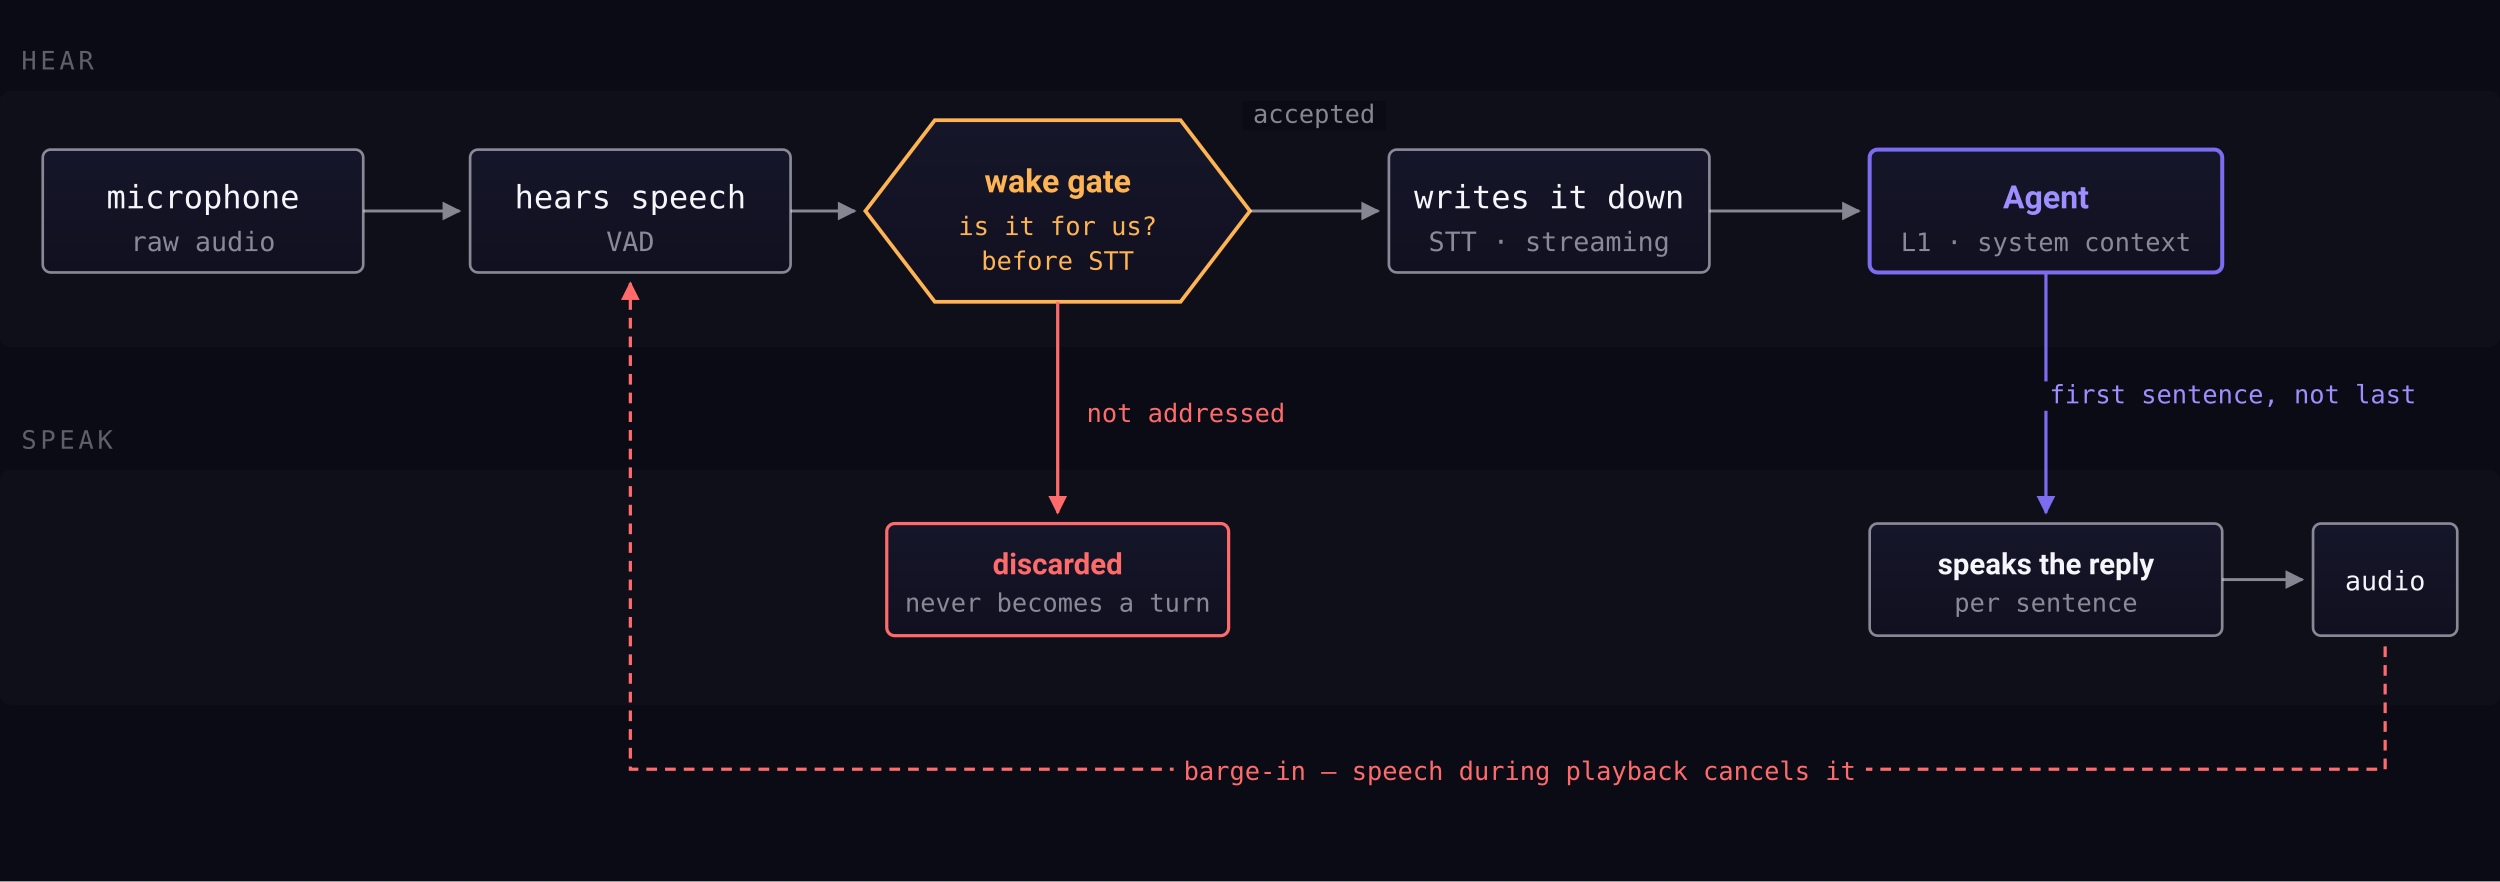
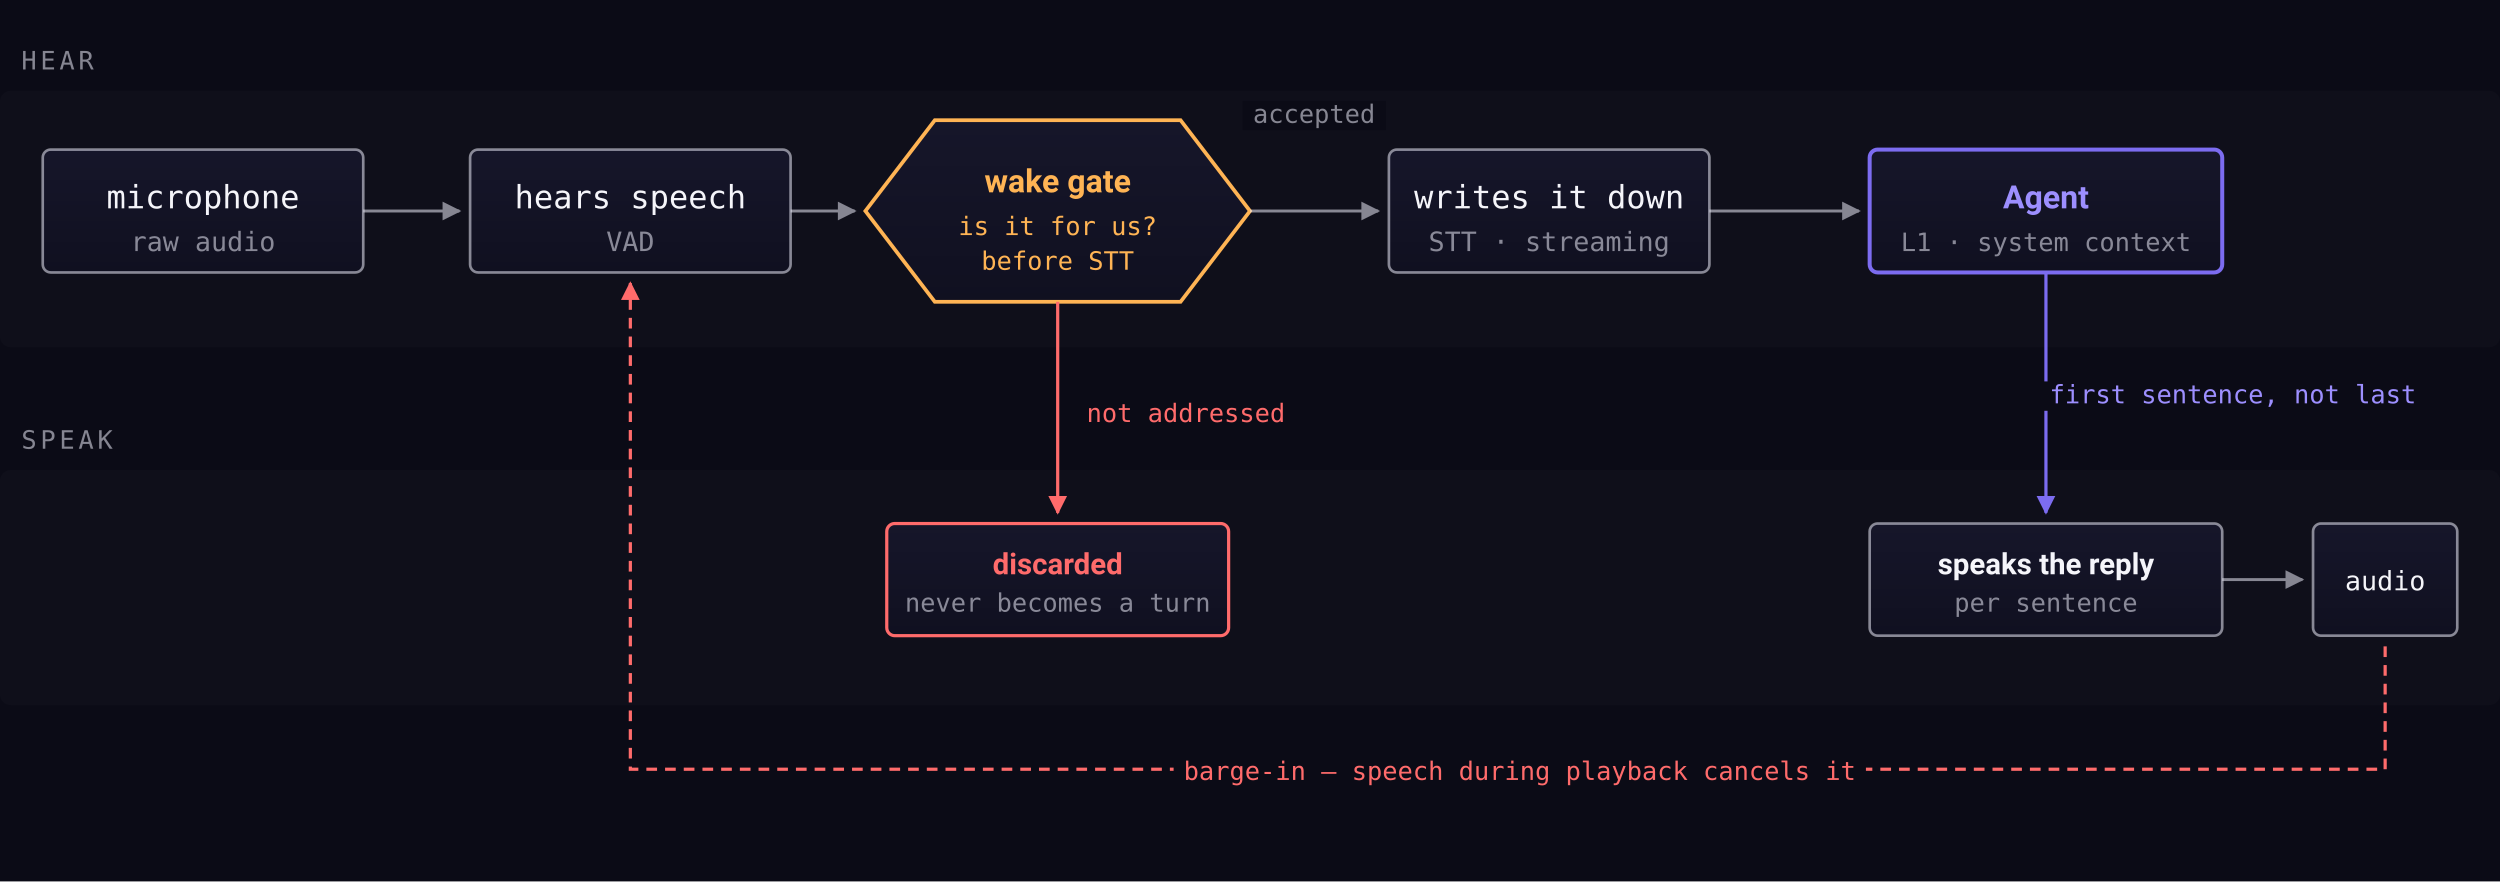
<svg xmlns="http://www.w3.org/2000/svg" width="936" height="330" viewBox="0 0 936 330" role="img" aria-label="Voice: microphone through voice activity detection to a wake gate that reads the audio itself and either discards the utterance or sends it on to streaming speech-to-text and a turn, whose sentences are synthesised back to audio; speech during playback cancels it.">
  <rect x="0" y="0" width="936" height="330" fill="#0b0b16" />
  <defs>
    <marker id="v-arw" viewBox="0 0 10 10" refX="9" refY="5" markerWidth="7" markerHeight="7" markerUnits="userSpaceOnUse" orient="auto-start-reverse">
      <path d="M0 0 L10 5 L0 10 z" fill="#868692" />
    </marker>
    <marker id="v-arw-r" viewBox="0 0 10 10" refX="9" refY="5" markerWidth="7" markerHeight="7" markerUnits="userSpaceOnUse" orient="auto-start-reverse">
      <path d="M0 0 L10 5 L0 10 z" fill="#ff6b6b" />
    </marker>
    <marker id="v-arw-v" viewBox="0 0 10 10" refX="9" refY="5" markerWidth="7" markerHeight="7" markerUnits="userSpaceOnUse" orient="auto-start-reverse">
      <path d="M0 0 L10 5 L0 10 z" fill="#7c6cf0" />
    </marker>
    <linearGradient id="v-node" x1="0" y1="0" x2="0" y2="1">
      <stop offset="0%" stop-color="#16162a" />
      <stop offset="100%" stop-color="#101020" />
    </linearGradient>
  </defs>
  <rect x="0" y="34" width="936" height="96" rx="4" fill="rgba(255,255,255,0.016)" />
  <rect x="0" y="176" width="936" height="88" rx="4" fill="rgba(255,255,255,0.016)" />
-   <g font-family="JetBrains Mono, ui-monospace, monospace" font-size="9.5" letter-spacing="1.4" fill="rgba(234,234,248,0.38)">
+   <g font-family="JetBrains Mono, ui-monospace, monospace" font-size="9.5" letter-spacing="1.4" fill="rgba(234,234,248,0.55)">
    <text x="8" y="26">HEAR</text>
    <text x="8" y="168">SPEAK</text>
  </g>
  <g stroke="rgba(234,234,248,0.55)" stroke-width="1" fill="url(#v-node)">
    <rect x="16" y="56" width="120" height="46" rx="3" />
    <rect x="176" y="56" width="120" height="46" rx="3" />
    <rect x="520" y="56" width="120" height="46" rx="3" />
  </g>
  <g font-family="JetBrains Mono, ui-monospace, monospace" font-size="12" fill="#f5f5fa" text-anchor="middle">
    <text x="76" y="78">microphone</text>
    <text x="236" y="78">hears speech</text>
    <text x="580" y="78">writes it down</text>
  </g>
  <g font-family="JetBrains Mono, ui-monospace, monospace" font-size="10" fill="rgba(234,234,248,0.55)" text-anchor="middle">
    <text x="76" y="94">raw audio</text>
    <text x="236" y="94">VAD</text>
    <text x="580" y="94">STT · streaming</text>
  </g>
  <g stroke="rgba(234,234,248,0.55)" stroke-width="1.1" marker-end="url(#v-arw)">
    <line x1="136" y1="79" x2="172" y2="79" />
    <line x1="296" y1="79" x2="320" y2="79" />
    <line x1="640" y1="79" x2="696" y2="79" />
  </g>
  <polygon points="324,79 350,45 442,45 468,79 442,113 350,113" fill="url(#v-node)" stroke="#ffb454" stroke-width="1.4" />
  <text x="396" y="72" font-family="system-ui, -apple-system, Segoe UI, Roboto, Helvetica, Arial, sans-serif" font-size="12" font-weight="600" fill="#ffb454" text-anchor="middle">wake gate</text>
  <text x="396" y="88" font-family="JetBrains Mono, ui-monospace, monospace" font-size="9.5" fill="#ffb454" text-anchor="middle">is it for us?</text>
  <text x="396" y="101" font-family="JetBrains Mono, ui-monospace, monospace" font-size="9.5" fill="#ffb454" text-anchor="middle">before STT</text>
  <rect x="332" y="196" width="128" height="42" rx="3" fill="url(#v-node)" stroke="#ff6b6b" stroke-width="1.2" />
  <text x="396" y="215" font-family="system-ui, -apple-system, Segoe UI, Roboto, Helvetica, Arial, sans-serif" font-size="11" font-weight="600" fill="#ff6b6b" text-anchor="middle">discarded</text>
  <text x="396" y="229" font-family="JetBrains Mono, ui-monospace, monospace" font-size="9.5" fill="rgba(234,234,248,0.55)" text-anchor="middle">never becomes a turn</text>
  <line x1="396" y1="113" x2="396" y2="192" stroke="#ff6b6b" stroke-width="1.2" marker-end="url(#v-arw-r)" />
  <rect x="408.6" y="149.8" width="70.8" height="11.0" fill="#0b0b16" />
  <text x="444" y="158" font-family="JetBrains Mono, ui-monospace, monospace" font-size="9.5" fill="#ff6b6b" text-anchor="middle">not addressed</text>
  <rect x="700" y="56" width="132" height="46" rx="3" fill="url(#v-node)" stroke="#7c6cf0" stroke-width="1.5" />
  <text x="766" y="78" font-family="system-ui, -apple-system, Segoe UI, Roboto, Helvetica, Arial, sans-serif" font-size="12" font-weight="600" fill="#9d8fff" text-anchor="middle">Agent</text>
  <text x="766" y="94" font-family="JetBrains Mono, ui-monospace, monospace" font-size="9.5" fill="rgba(234,234,248,0.55)" text-anchor="middle">L1 · system context</text>
  <line x1="468" y1="79" x2="516" y2="79" stroke="rgba(234,234,248,0.55)" stroke-width="1.1" marker-end="url(#v-arw)" />
  <rect x="465.2" y="37.8" width="53.7" height="11.0" fill="#0b0b16" />
  <text x="492" y="46" font-family="JetBrains Mono, ui-monospace, monospace" font-size="9.5" fill="rgba(234,234,248,0.55)" text-anchor="middle">accepted</text>
  <rect x="700" y="196" width="132" height="42" rx="3" fill="url(#v-node)" stroke="rgba(234,234,248,0.55)" />
  <text x="766" y="215" font-family="system-ui, -apple-system, Segoe UI, Roboto, Helvetica, Arial, sans-serif" font-size="11" font-weight="600" fill="#f5f5fa" text-anchor="middle">speaks the reply</text>
  <text x="766" y="229" font-family="JetBrains Mono, ui-monospace, monospace" font-size="9.5" fill="rgba(234,234,248,0.55)" text-anchor="middle">per sentence</text>
  <line x1="766" y1="102" x2="766" y2="192" stroke="#7c6cf0" stroke-width="1.2" marker-end="url(#v-arw-v)" />
  <rect x="763.5" y="142.8" width="145.0" height="11.0" fill="#0b0b16" />
  <text x="836" y="151" font-family="JetBrains Mono, ui-monospace, monospace" font-size="9.5" fill="#9d8fff" text-anchor="middle">first sentence, not last</text>
  <rect x="866" y="196" width="54" height="42" rx="3" fill="url(#v-node)" stroke="rgba(234,234,248,0.55)" />
  <text x="893" y="221" font-family="JetBrains Mono, ui-monospace, monospace" font-size="10" fill="#f5f5fa" text-anchor="middle">audio</text>
  <line x1="832" y1="217" x2="862" y2="217" stroke="rgba(234,234,248,0.55)" stroke-width="1.1" marker-end="url(#v-arw)" />
  <path d="M893 242 L893 288 L236 288 L236 106" fill="none" stroke="#ff6b6b" stroke-width="1.2" stroke-dasharray="4 3" marker-end="url(#v-arw-r)" />
  <rect x="439.4" y="283.8" width="259.2" height="11.0" fill="#0b0b16" />
  <text x="569" y="292" font-family="JetBrains Mono, ui-monospace, monospace" font-size="9.5" fill="#ff6b6b" text-anchor="middle">barge-in — speech during playback cancels it</text>
</svg>
